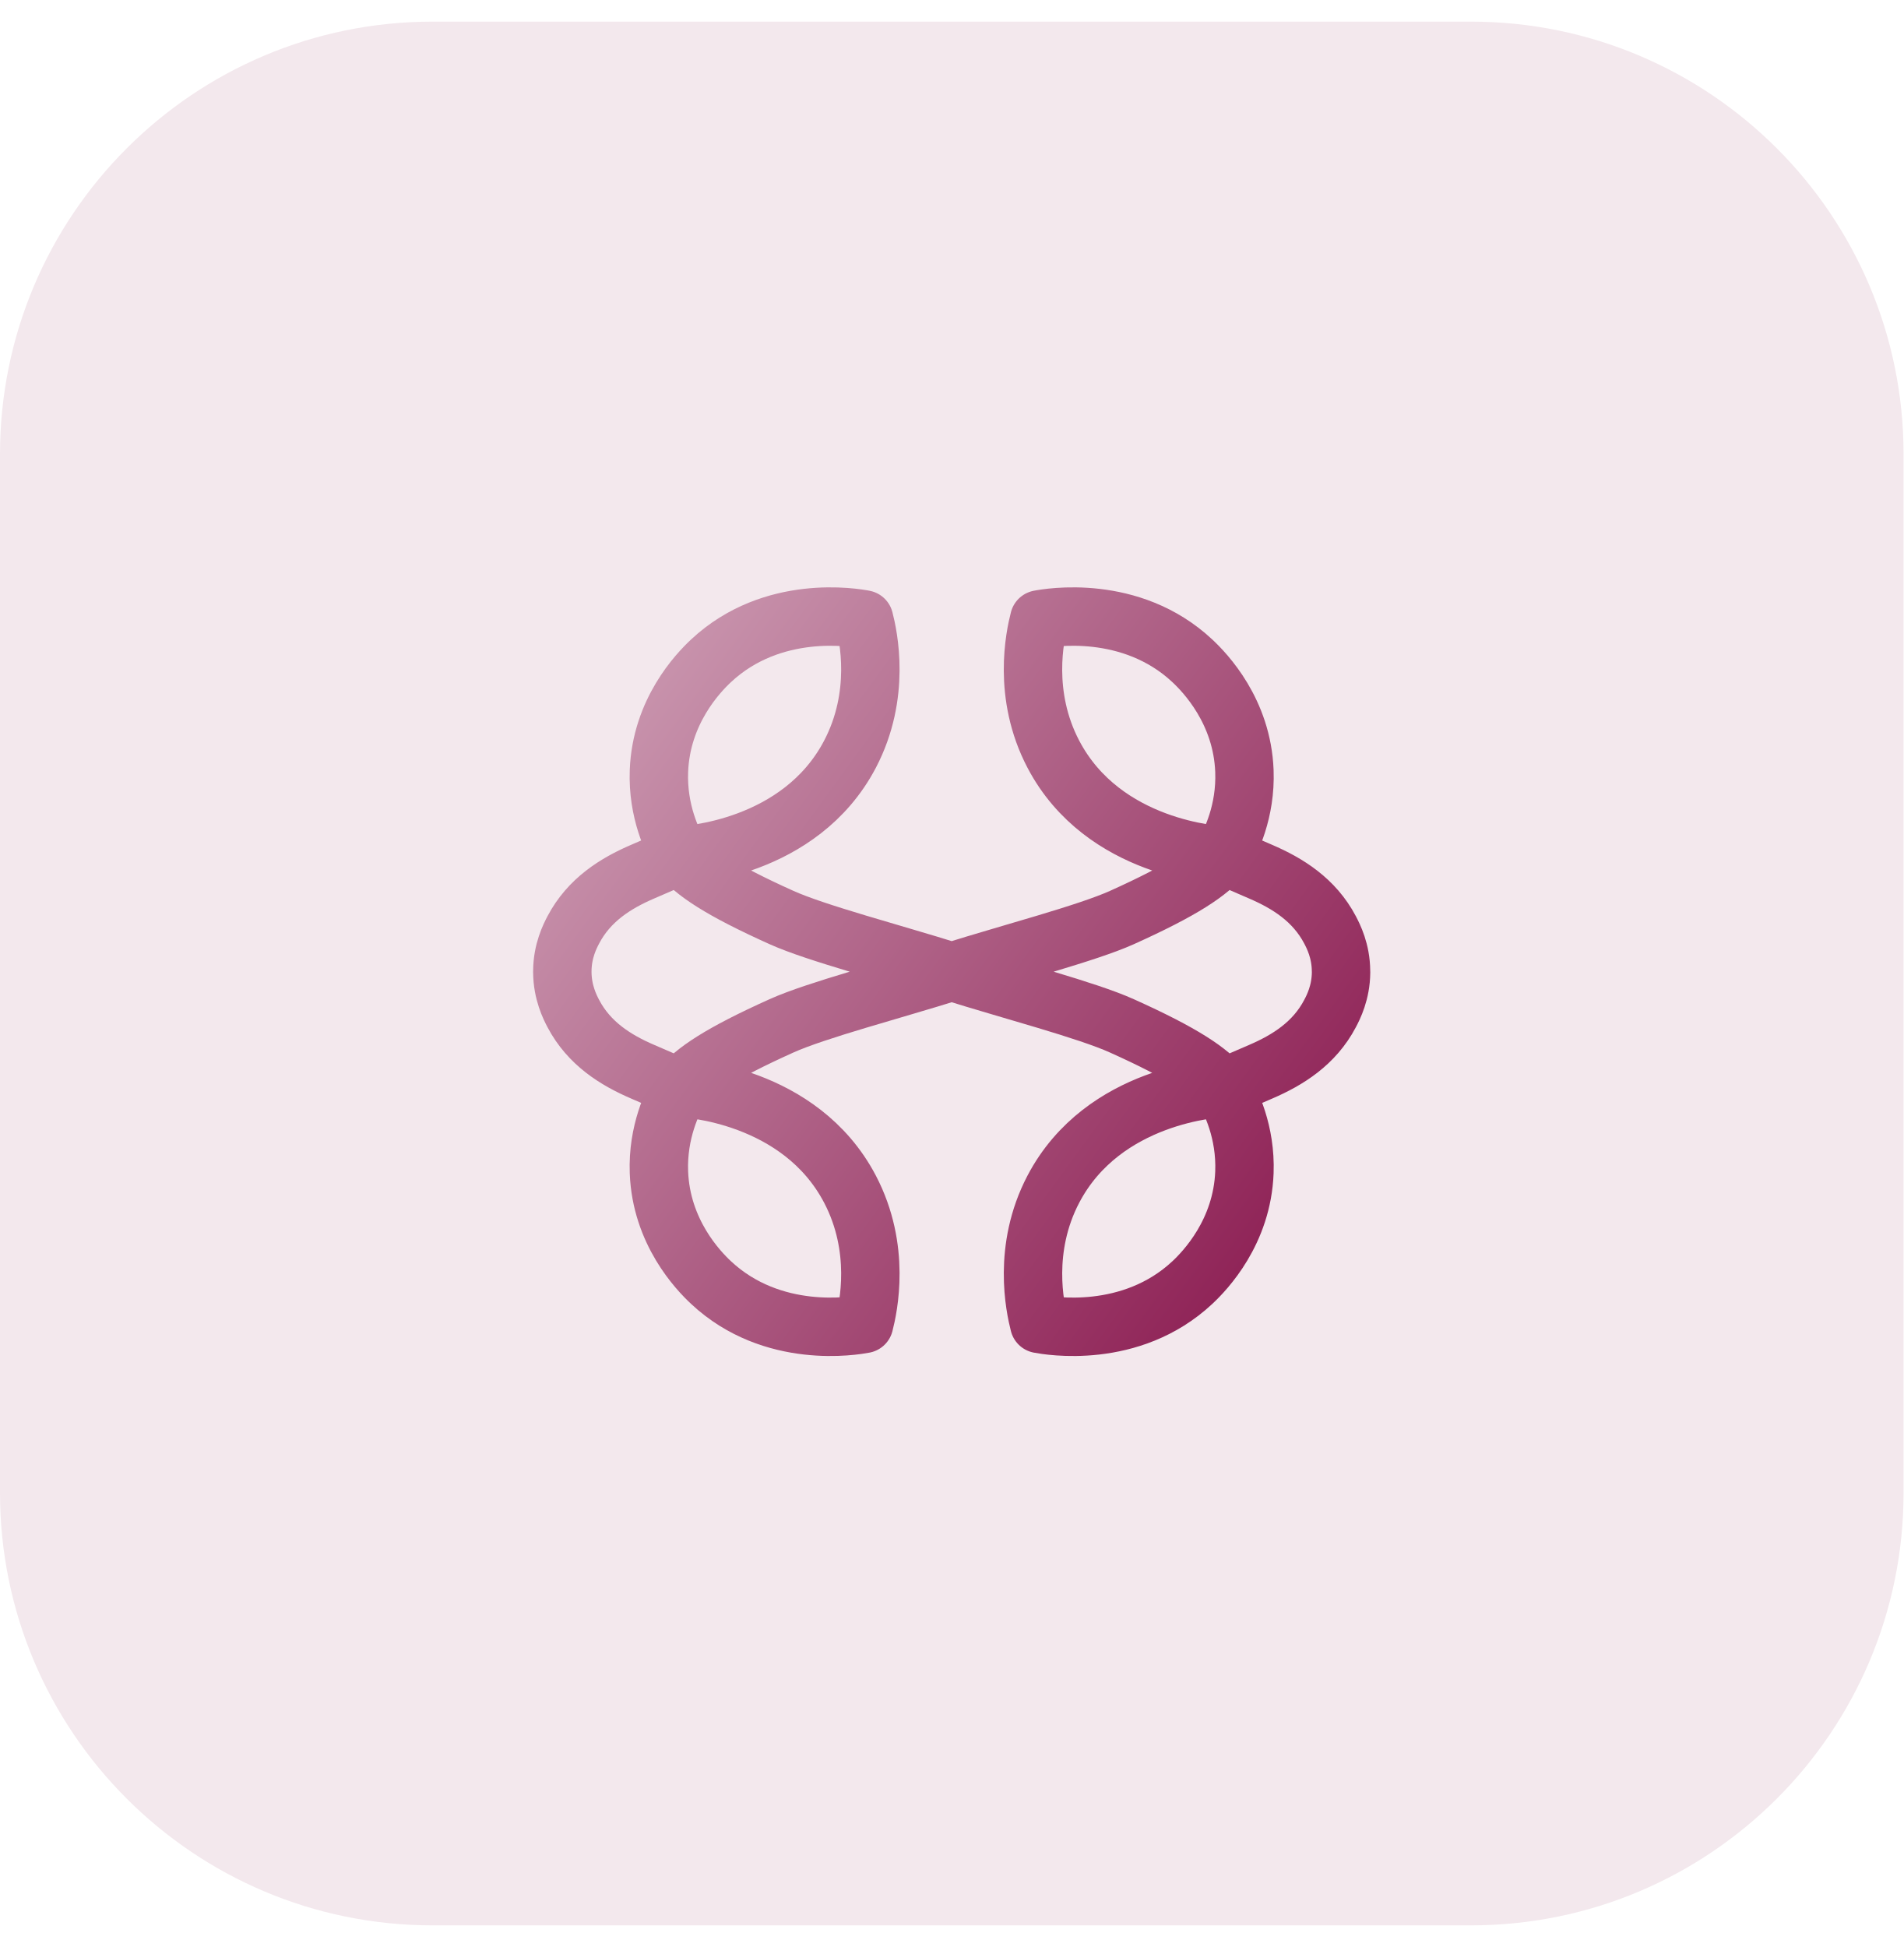
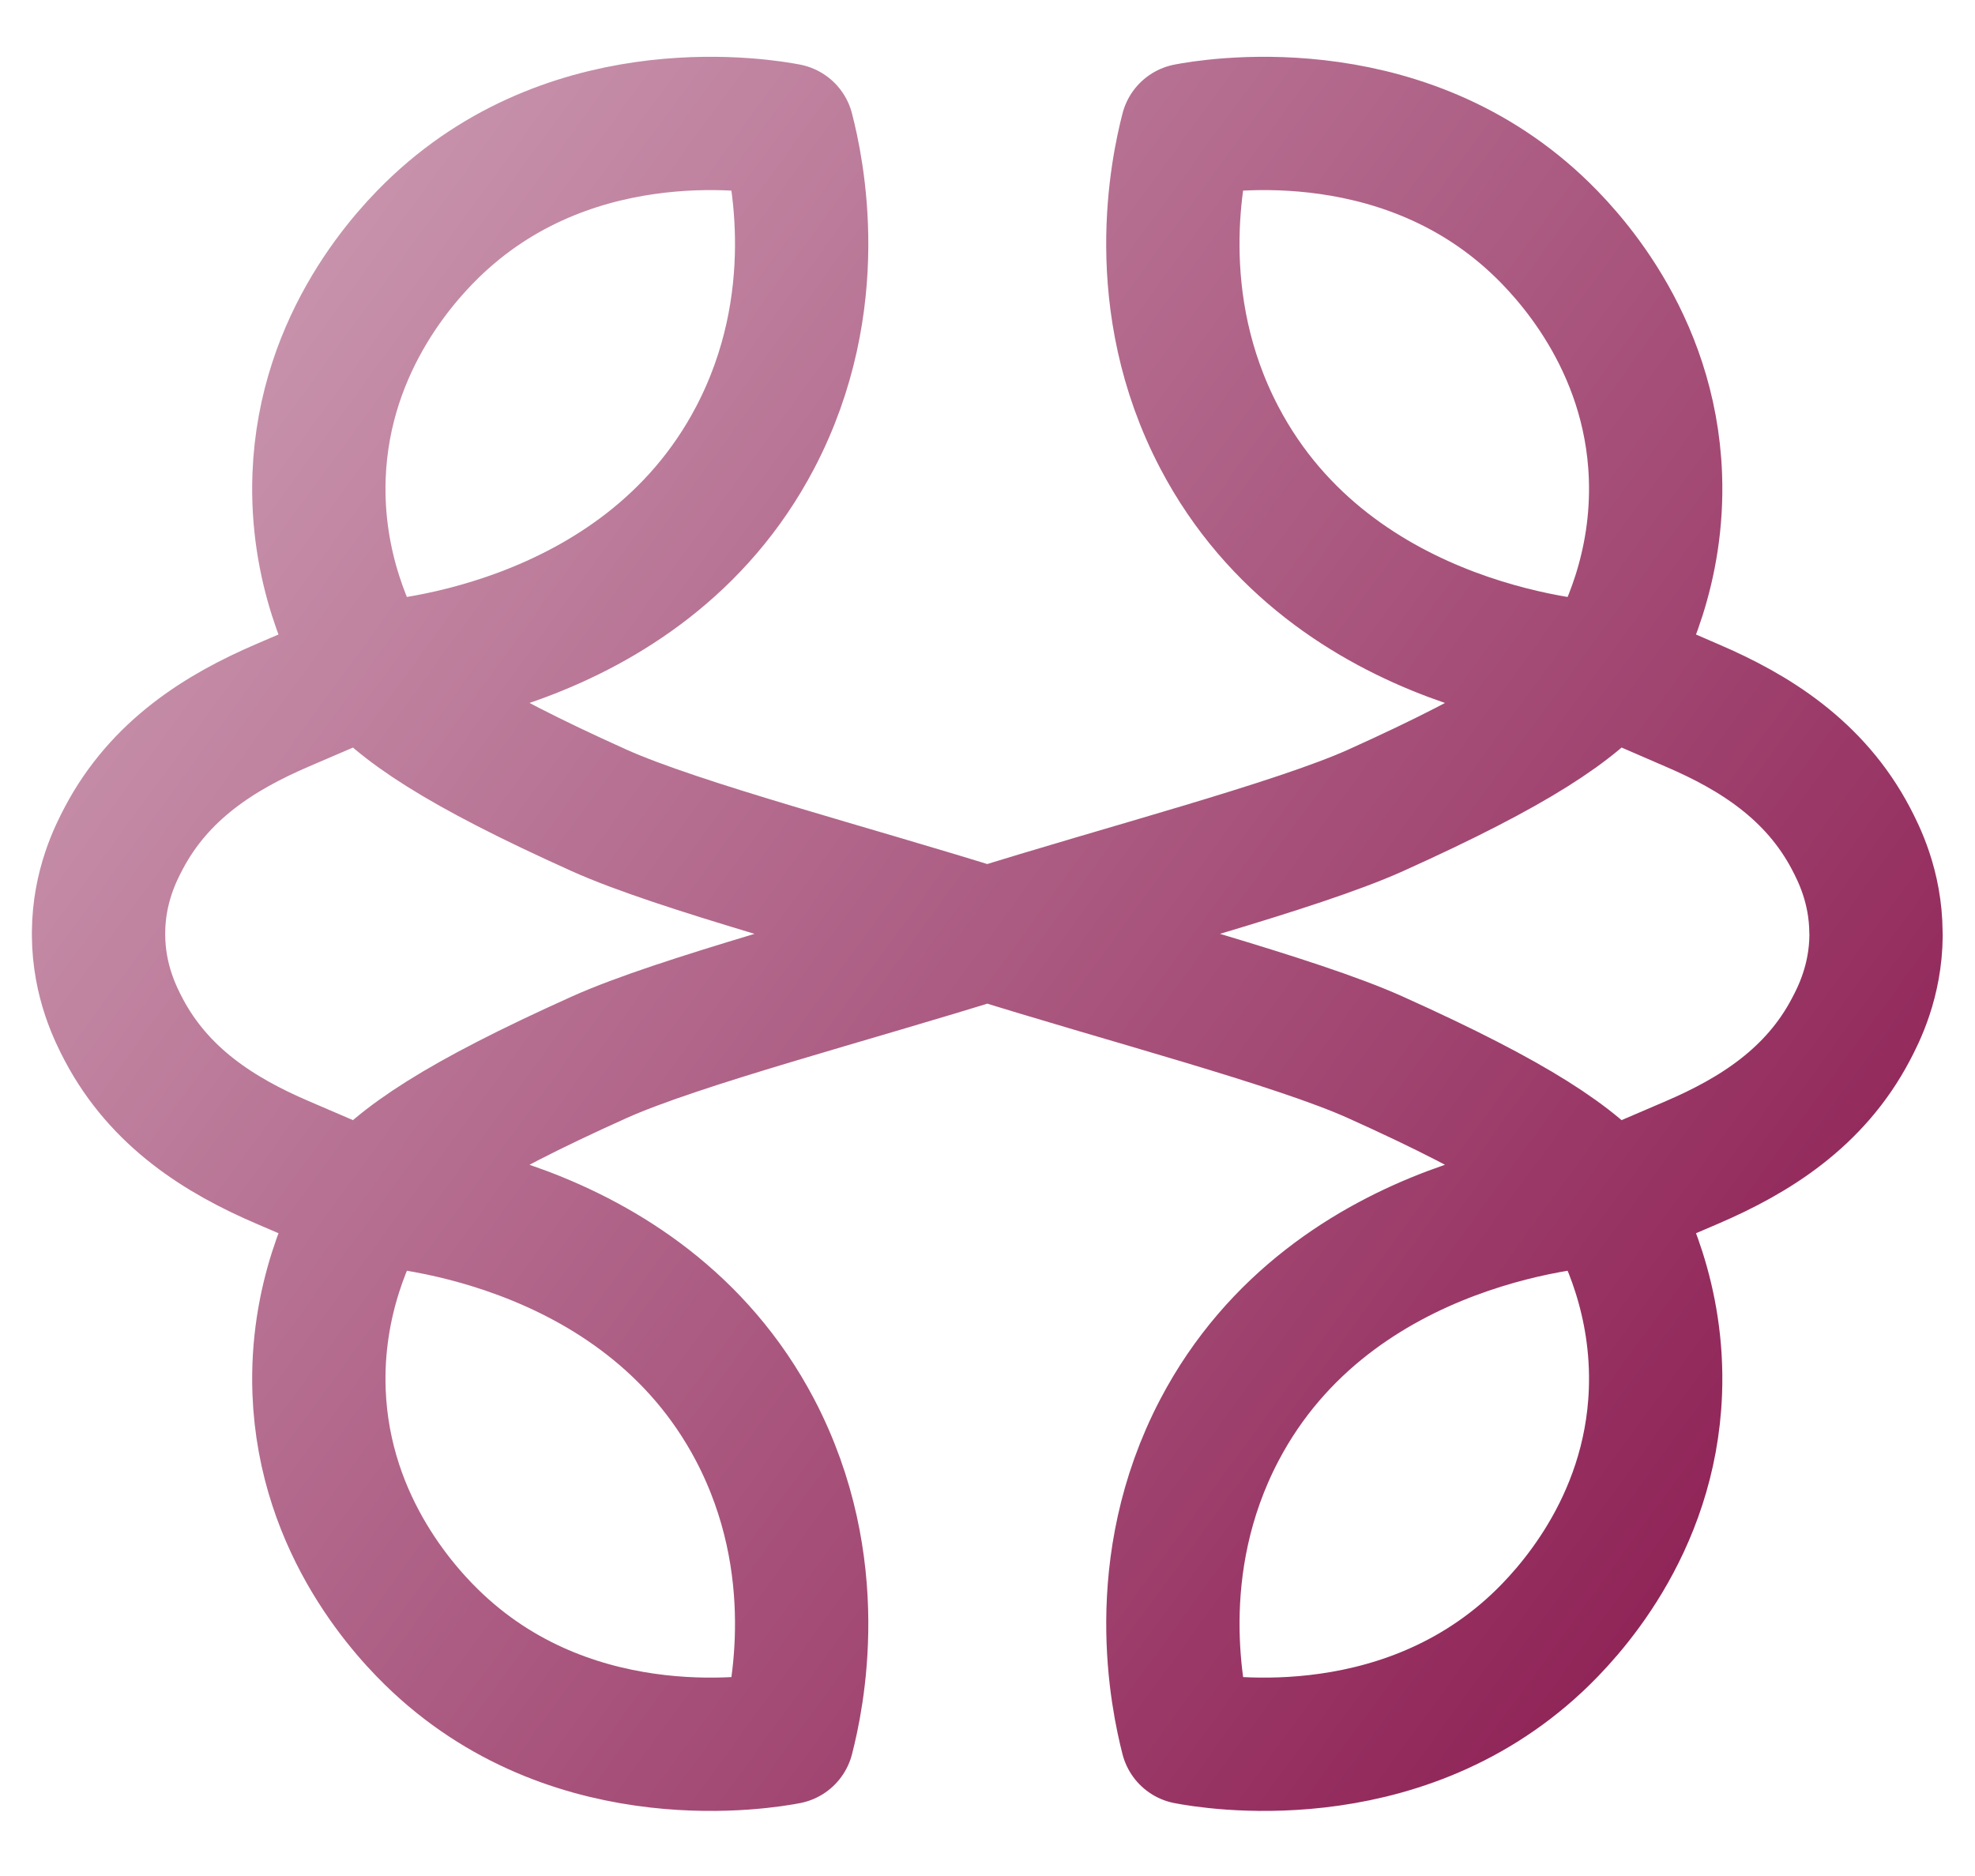
- <svg xmlns="http://www.w3.org/2000/svg" width="44" height="45" viewBox="0 0 44 45" fill="none">
-   <rect y="0.5" width="44" height="44" rx="10" fill="#F3E8ED" />
-   <path d="M12.998 22.458V22.441C13.001 21.977 13.174 21.64 13.252 21.491C13.617 20.797 14.229 20.415 14.857 20.145C15.166 20.013 15.454 19.888 15.724 19.77C15.545 19.46 15.196 18.755 15.231 17.821C15.283 16.441 16.136 15.552 16.435 15.273C17.859 13.942 19.761 14.276 19.974 14.317C20.072 14.698 20.369 16.054 19.647 17.432C18.49 19.637 15.836 19.767 15.725 19.77C16.045 20.16 16.641 20.566 18.066 21.207C18.872 21.57 20.637 22.03 21.998 22.458C23.359 22.886 25.124 23.346 25.929 23.709C27.354 24.35 27.95 24.756 28.27 25.146C28.159 25.149 25.505 25.279 24.348 27.484C23.626 28.862 23.924 30.218 24.021 30.599C24.235 30.64 26.136 30.974 27.561 29.643C27.859 29.364 28.712 28.475 28.764 27.095C28.799 26.161 28.45 25.456 28.271 25.146C28.541 25.028 28.829 24.904 29.139 24.771C29.766 24.501 30.379 24.119 30.743 23.426C30.822 23.277 30.994 22.939 30.998 22.475V22.458M12.998 22.458V22.475C13.002 22.939 13.174 23.277 13.252 23.426C13.617 24.119 14.229 24.501 14.857 24.771C15.166 24.904 15.454 25.028 15.725 25.146C15.546 25.456 15.196 26.161 15.231 27.095C15.283 28.475 16.136 29.364 16.435 29.643C17.859 30.974 19.761 30.64 19.974 30.599C20.072 30.218 20.369 28.862 19.647 27.484C18.491 25.279 15.836 25.149 15.725 25.146C16.045 24.756 16.641 24.35 18.066 23.709C18.872 23.346 20.637 22.886 21.998 22.458M30.997 22.458V22.442C30.994 21.977 30.821 21.64 30.743 21.491C30.378 20.798 29.766 20.416 29.138 20.146C28.829 20.013 28.541 19.888 28.27 19.77C28.45 19.46 28.799 18.756 28.764 17.821C28.712 16.441 27.859 15.552 27.56 15.273C26.136 13.942 24.234 14.276 24.021 14.317C23.923 14.698 23.626 16.055 24.348 17.432C25.505 19.637 28.159 19.767 28.27 19.77C27.95 20.16 27.354 20.566 25.929 21.208C25.123 21.57 23.358 22.03 21.997 22.458" stroke="url(#paint0_linear_1868_1169)" stroke-width="1.35" stroke-miterlimit="10" stroke-linejoin="round" />
+ <svg xmlns="http://www.w3.org/2000/svg" width="20" height="19" viewBox="0 0 20 19" fill="none">
+   <g id="Group 57">
+     <g id="Group 53">
+       <g id="global">
+         <path id="Vector" d="M0.998 9.458V9.441C1.001 8.977 1.174 8.639 1.252 8.491C1.617 7.797 2.229 7.415 2.857 7.145C3.166 7.013 3.454 6.888 3.724 6.77C3.545 6.46 3.196 5.755 3.231 4.821C3.283 3.441 4.136 2.552 4.435 2.273C5.859 0.942 7.761 1.276 7.974 1.317C8.072 1.698 8.369 3.054 7.647 4.432C6.49 6.637 3.837 6.767 3.725 6.77C4.045 7.16 4.641 7.566 6.066 8.207C6.872 8.57 8.637 9.03 9.998 9.458C11.359 9.886 13.124 10.346 13.929 10.709C15.354 11.35 15.95 11.756 16.27 12.146C16.159 12.149 13.505 12.279 12.348 14.484C11.626 15.862 11.924 17.218 12.021 17.599C12.235 17.64 14.136 17.974 15.561 16.643C15.859 16.364 16.712 15.475 16.764 14.095C16.799 13.161 16.45 12.456 16.271 12.146C16.541 12.028 16.829 11.903 17.139 11.771C17.766 11.501 18.379 11.119 18.743 10.426C18.822 10.277 18.994 9.939 18.998 9.475V9.458M0.998 9.458V9.475C1.001 9.939 1.174 10.277 1.252 10.426C1.617 11.119 2.229 11.501 2.857 11.771C3.166 11.903 3.455 12.028 3.725 12.146C3.545 12.456 3.196 13.161 3.231 14.095C3.283 15.475 4.136 16.364 4.435 16.643C5.859 17.974 7.761 17.64 7.974 17.599C8.072 17.218 8.369 15.862 7.647 14.484C6.49 12.279 3.836 12.149 3.725 12.146C4.045 11.756 4.641 11.35 6.066 10.709C6.872 10.346 8.637 9.886 9.998 9.458M18.997 9.458V9.442C18.994 8.977 18.821 8.64 18.743 8.491C18.378 7.798 17.766 7.415 17.138 7.146C16.829 7.013 16.541 6.888 16.27 6.77C16.45 6.46 16.799 5.756 16.764 4.821C16.712 3.441 15.859 2.552 15.56 2.273C14.136 0.942 12.234 1.276 12.021 1.317C11.923 1.698 11.626 3.055 12.348 4.432C13.505 6.638 16.159 6.767 16.27 6.77C15.95 7.16 15.354 7.566 13.929 8.208C13.123 8.57 11.358 9.03 9.997 9.458" stroke="url(#paint0_linear_1914_638)" stroke-width="1.35" stroke-miterlimit="10" stroke-linejoin="round" />
+       </g>
+     </g>
+   </g>
  <defs>
-     <linearGradient id="paint0_linear_1868_1169" x1="12.998" y1="14.25" x2="32.623" y2="28.572" gradientUnits="userSpaceOnUse">
+     <linearGradient id="paint0_linear_1914_638" x1="0.998" y1="1.25" x2="20.622" y2="15.572" gradientUnits="userSpaceOnUse">
      <stop stop-color="#CFA1B7" />
      <stop offset="1" stop-color="#88154C" />
    </linearGradient>
  </defs>
</svg>
